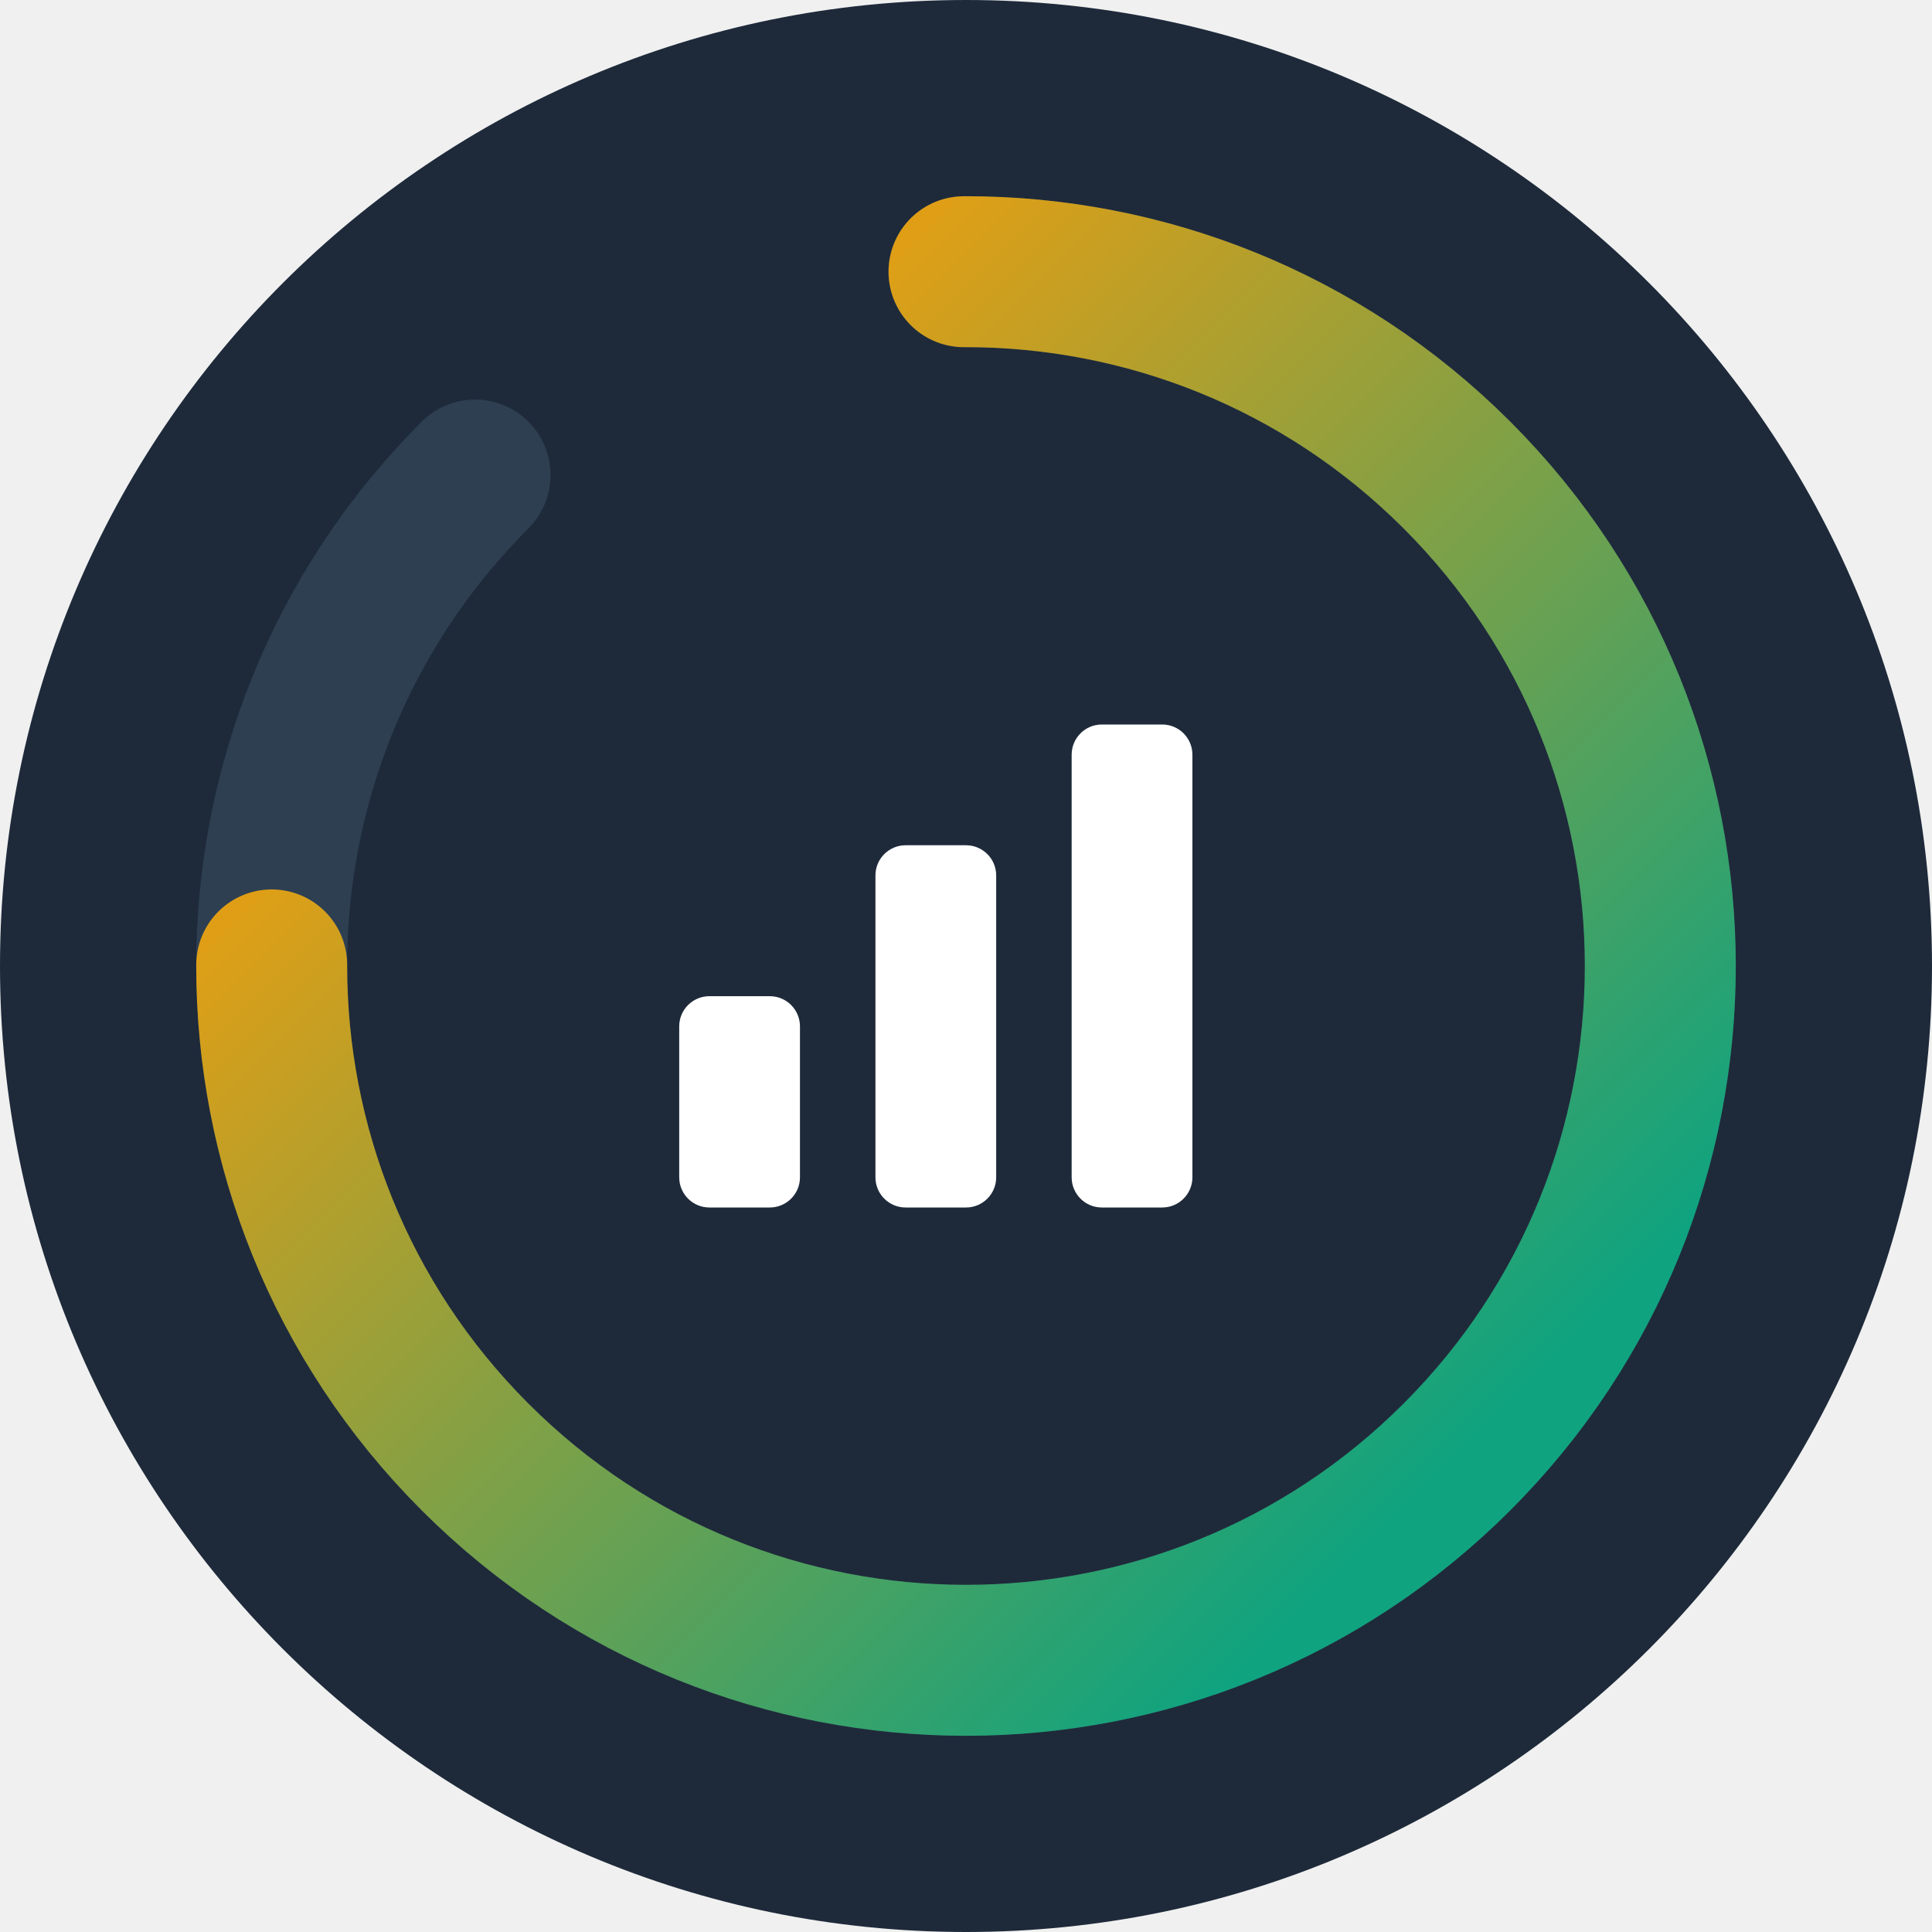
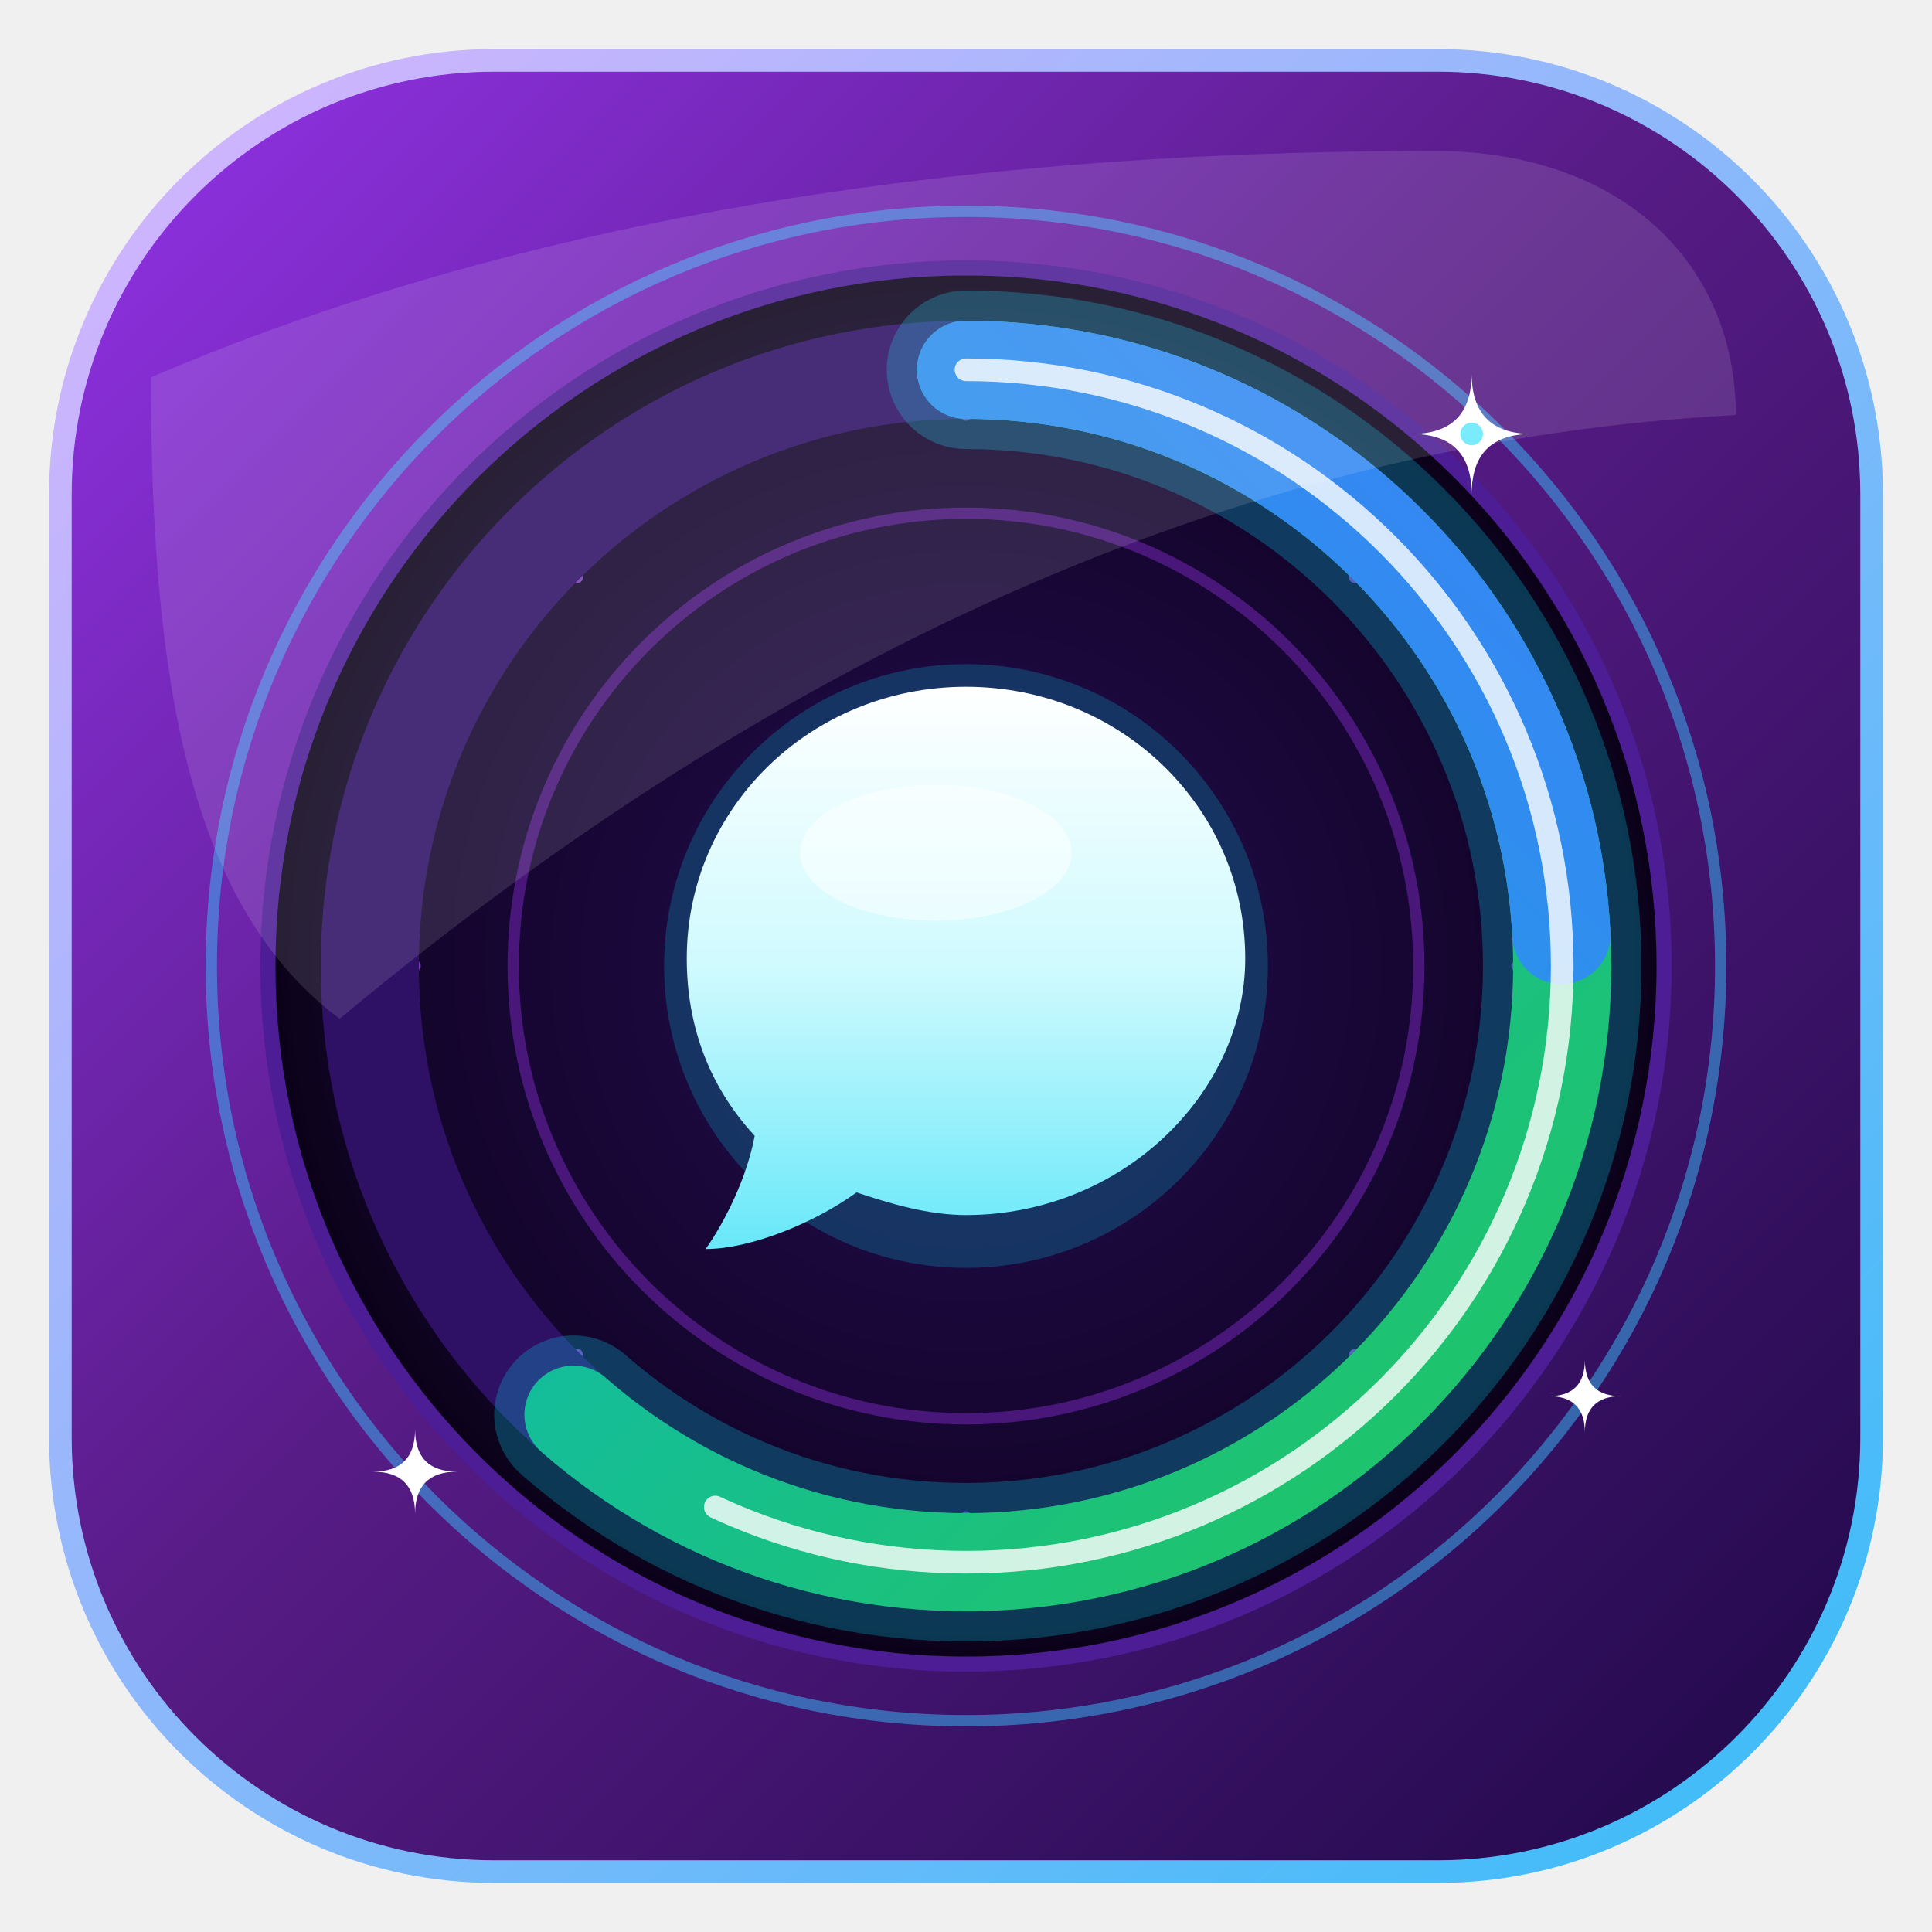
- <svg xmlns="http://www.w3.org/2000/svg" viewBox="0 0 128 128" width="128" height="128">
+ <svg xmlns="http://www.w3.org/2000/svg" viewBox="0 0 512 512" width="512" height="512">
  <defs>
-     <linearGradient id="arcGrad" x1="0%" y1="0%" x2="100%" y2="0%">
-       <stop offset="0%" stop-color="#10a37f" />
-       <stop offset="100%" stop-color="#f59e0b" />
+     <linearGradient id="bg" x1="0%" y1="0%" x2="1" y2="1">
+       <stop offset="0%" stop-color="#9333ea" />
+       <stop offset="45%" stop-color="#581c87" />
+       <stop offset="100%" stop-color="#1e0847" />
+     </linearGradient>
+     <linearGradient id="border" x1="0%" y1="0%" x2="1" y2="1">
+       <stop offset="0%" stop-color="#d8b4fe" />
+       <stop offset="100%" stop-color="#38bdf8" />
+     </linearGradient>
+     <radialGradient id="dial" cx="50%" cy="50%" r="50%">
+       <stop offset="0%" stop-color="#240c4f" />
+       <stop offset="85%" stop-color="#120429" />
+       <stop offset="100%" stop-color="#0a0217" />
+     </radialGradient>
+     <linearGradient id="bubble" x1="0%" y1="0%" x2="0" y2="1">
+       <stop offset="0%" stop-color="#ffffff" />
+       <stop offset="50%" stop-color="#cffafe" />
+       <stop offset="100%" stop-color="#67e8f9" />
+     </linearGradient>
+     <linearGradient id="arc1" x1="0%" y1="1" x2="1" y2="0">
+       <stop offset="0%" stop-color="#22c55e" />
+       <stop offset="100%" stop-color="#06b6d4" />
+     </linearGradient>
+     <linearGradient id="arc2" x1="0%" y1="0%" x2="1" y2="1">
+       <stop offset="0%" stop-color="#06b6d4" />
+       <stop offset="100%" stop-color="#3b82f6" />
    </linearGradient>
  </defs>
-   <circle cx="64" cy="64" r="64" fill="#1e2a3a" />
-   <circle cx="64" cy="64" r="46" fill="none" stroke="#2e3f52" stroke-width="10" stroke-dasharray="289 72" stroke-dashoffset="-36" stroke-linecap="round" transform="rotate(-135 64 64)" />
-   <circle cx="64" cy="64" r="46" fill="none" stroke="url(#arcGrad)" stroke-width="10" stroke-dasharray="217 144" stroke-dashoffset="-36" stroke-linecap="round" transform="rotate(-135 64 64)" />
-   <g transform="translate(45, 46)">
-     <rect x="0" y="20" width="8" height="14" rx="2" fill="white" />
-     <rect x="13" y="10" width="8" height="24" rx="2" fill="white" />
-     <rect x="26" y="2" width="8" height="32" rx="2" fill="white" />
+   <rect x="16" y="16" width="480" height="480" rx="115" ry="115" fill="url(#bg)" stroke="url(#border)" stroke-width="6" />
+   <circle cx="256" cy="256" r="185" fill="url(#dial)" stroke="#4c1d95" stroke-width="4" />
+   <circle cx="256" cy="256" r="200" fill="none" stroke="#38bdf8" stroke-width="3" stroke-opacity="0.5" />
+   <g stroke="#a855f7" stroke-width="3" stroke-linecap="round" opacity="0.7">
+     <line x1="256" y1="96" x2="256" y2="110" />
+     <line x1="369" y1="143" x2="359" y2="153" />
+     <line x1="416" y1="256" x2="402" y2="256" />
+     <line x1="369" y1="369" x2="359" y2="359" />
+     <line x1="256" y1="416" x2="256" y2="402" />
+     <line x1="143" y1="369" x2="153" y2="359" />
+     <line x1="96" y1="256" x2="110" y2="256" />
+     <line x1="143" y1="143" x2="153" y2="153" />
  </g>
+   <circle cx="256" cy="256" r="158" fill="none" stroke="#2e1065" stroke-width="26" />
+   <circle cx="256" cy="256" r="158" fill="none" stroke="#06b6d4" stroke-width="42" stroke-linecap="round" stroke-dasharray="750 1000" stroke-dashoffset="140" transform="rotate(-90 256 256)" opacity="0.3" />
+   <circle cx="256" cy="256" r="158" fill="none" stroke="url(#arc1)" stroke-width="26" stroke-linecap="round" stroke-dasharray="750 1000" stroke-dashoffset="140" transform="rotate(-90 256 256)" />
+   <circle cx="256" cy="256" r="158" fill="none" stroke="url(#arc2)" stroke-width="26" stroke-linecap="round" stroke-dasharray="380 1000" stroke-dashoffset="140" transform="rotate(-90 256 256)" />
+   <circle cx="256" cy="256" r="158" fill="none" stroke="#ffffff" stroke-width="6" stroke-linecap="round" stroke-dasharray="720 1000" stroke-dashoffset="155" transform="rotate(-90 256 256)" opacity="0.8" />
+   <circle cx="256" cy="256" r="120" fill="none" stroke="#6b21a8" stroke-width="3" opacity="0.6" />
+   <circle cx="256" cy="256" r="80" fill="#06b6d4" opacity="0.25" />
+   <path d="M 256 182 C 215 182 182 214 182 254 C 182 272 188 288 200 301 C 198 312 192 324 187 331 C 199 331 216 324 227 316 C 236 319 246 322 256 322 C 297 322 330 290 330 254 C 330 214 297 182 256 182 Z" fill="url(#bubble)" />
+   <ellipse cx="248" cy="226" rx="36" ry="18" fill="#ffffff" opacity="0.5" />
+   <g transform="translate(390, 115)">
+     <path d="M 0,-16 Q 0,0 16,0 Q 0,0 0,16 Q 0,0 -16,0 Q 0,0 0,-16 Z" fill="#ffffff" />
+     <circle cx="0" cy="0" r="3" fill="#67e8f9" />
+   </g>
+   <g transform="translate(110, 390) scale(0.7)">
+     <path d="M 0,-16 Q 0,0 16,0 Q 0,0 0,16 Q 0,0 -16,0 Q 0,0 0,-16 Z" fill="#ffffff" />
+   </g>
+   <g transform="translate(420, 370) scale(0.6)">
+     <path d="M 0,-16 Q 0,0 16,0 Q 0,0 0,16 Q 0,0 -16,0 Q 0,0 0,-16 Z" fill="#ffffff" />
+   </g>
+   <path d="M 40 100 Q 180 40 380 40 C 430 40 460 70 460 110 Q 270 120 90 270 C 50 240 40 180 40 100 Z" fill="#ffffff" opacity="0.12" />
</svg>
